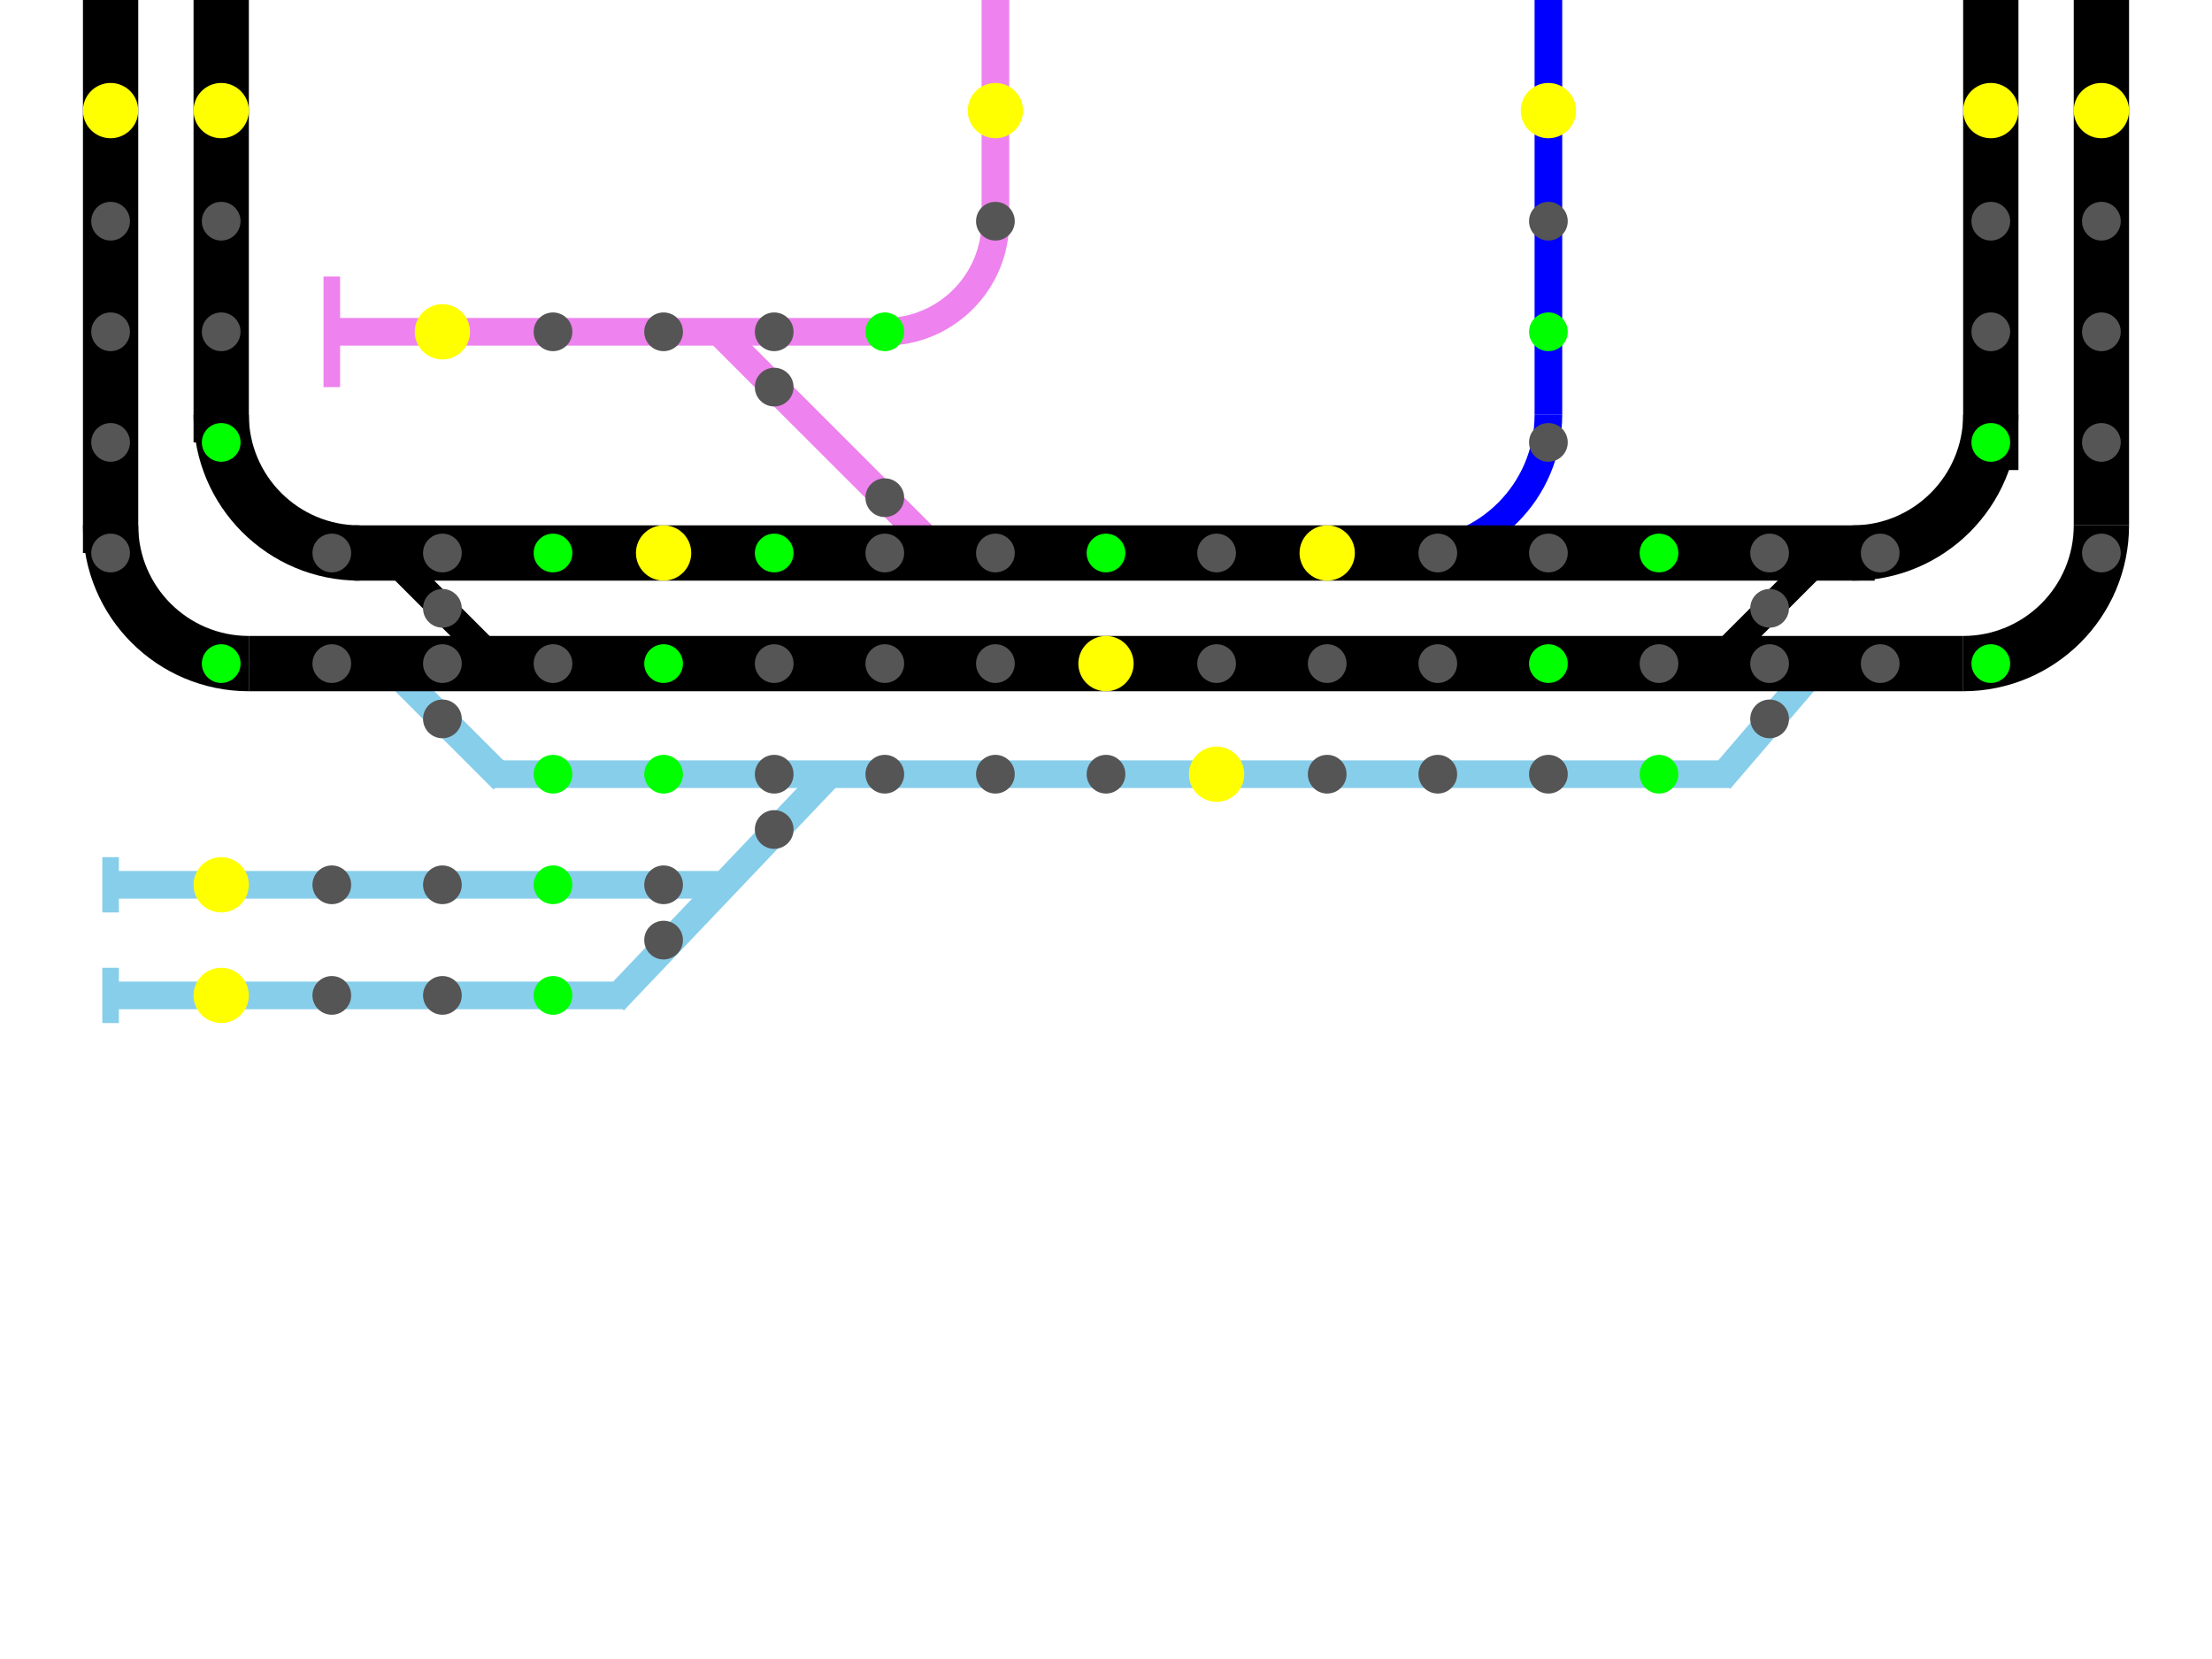
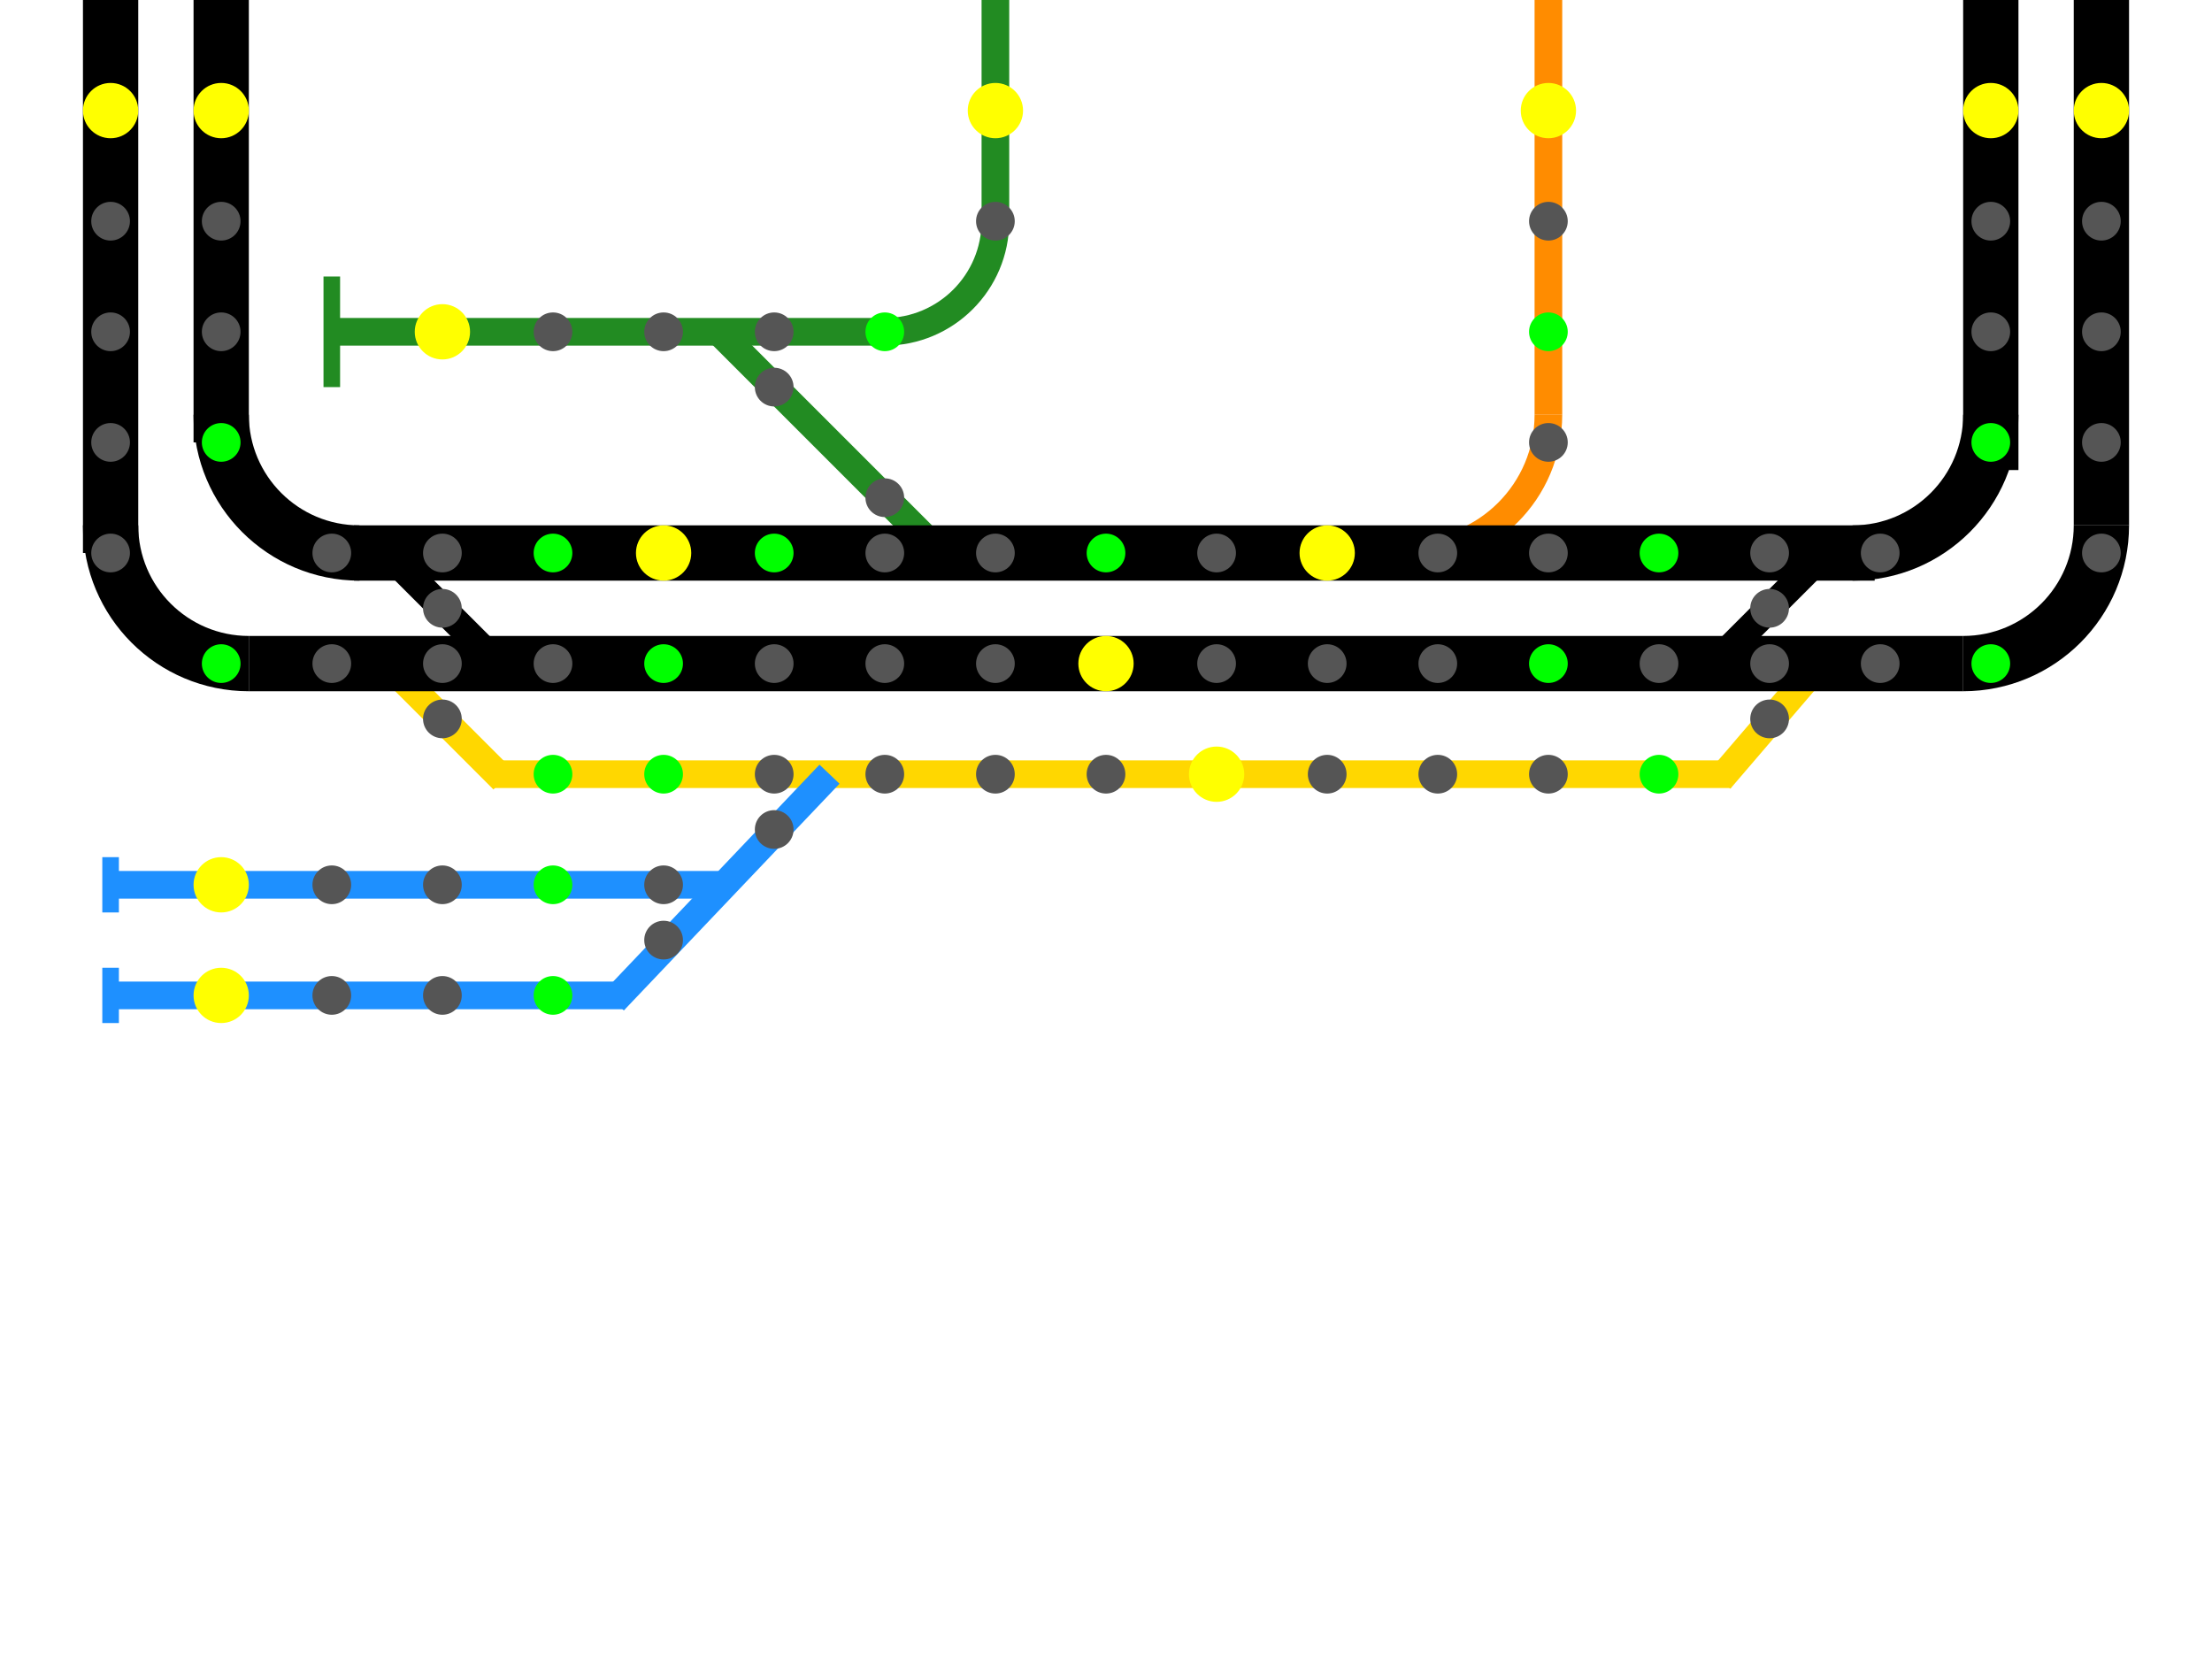
<svg id="north" width="400" height="300">
  <style>

	g.powered circle.route {
		fill: #fb0 !important
	}
	
	g.unpowered circle.route {
		fill: #555;
		r : 3.5px;
	}

	/* As in power pack*/
	circle.pack {
		fill: yellow;
		r : 5px;
	}

	/* manual override push buttons to move switch */
	circle.manual {
		r : 3.5px;
		fill : lime
	}

	.small {
		font: 6px sans-serif;
	}
	.heavy {
		font: bold 12px sans-serif;
	}

	circle.twtade {
		fill:black
	}
	</style>
-   <line x1="89" y1="140" x2="313" y2="140" stroke="skyblue" stroke-width="5" />
-   <line x1="70" y1="120" x2="91" y2="141" stroke="skyblue" stroke-width="5" />
-   <line x1="329" y1="120" x2="311" y2="141" stroke="skyblue" stroke-width="5" />
-   <line x1="20" y1="160" x2="130" y2="160" stroke="skyblue" stroke-width="5" />
-   <line x1="20" y1="180" x2="113" y2="180" stroke="skyblue" stroke-width="5" />
-   <line x1="111" y1="181" x2="150" y2="140" stroke="skyblue" stroke-width="5" />
-   <line x1="20" y1="155" x2="20" y2="165" stroke="skyblue" stroke-width="3" />
-   <line x1="20" y1="175" x2="20" y2="185" stroke="skyblue" stroke-width="3" />
-   <line x1="60" y1="60" x2="160" y2="60" stroke="violet" stroke-width="5" />
-   <path d="M180,40 a20,20 0 0,1 -20,20" fill="none" stroke="violet" stroke-width="5" />
-   <line x1="180" y1="0" x2="180" y2="40" stroke="violet" stroke-width="5" />
-   <line x1="60" y1="50" x2="60" y2="70" stroke="violet" stroke-width="3" />
-   <line x1="130" y1="60" x2="170" y2="100" stroke="violet" stroke-width="5" />
-   <path d="M280,75 a25,25 0 0,1 -25,25" fill="none" stroke="blue" stroke-width="5" />
-   <line x1="280" y1="0" x2="280" y2="75" stroke="blue" stroke-width="5" />
+   <line x1="89" y1="140" x2="313" y2="140" stroke="gold" stroke-width="5" />
+   <line x1="70" y1="120" x2="91" y2="141" stroke="gold" stroke-width="5" />
+   <line x1="329" y1="120" x2="311" y2="141" stroke="gold" stroke-width="5" />
+   <line x1="20" y1="160" x2="130" y2="160" stroke="dodgerblue" stroke-width="5" />
+   <line x1="20" y1="180" x2="113" y2="180" stroke="dodgerblue" stroke-width="5" />
+   <line x1="111" y1="181" x2="150" y2="140" stroke="dodgerblue" stroke-width="5" />
+   <line x1="20" y1="155" x2="20" y2="165" stroke="dodgerblue" stroke-width="3" />
+   <line x1="20" y1="175" x2="20" y2="185" stroke="dodgerblue" stroke-width="3" />
+   <line x1="60" y1="60" x2="160" y2="60" stroke="forestgreen" stroke-width="5" />
+   <path d="M180,40 a20,20 0 0,1 -20,20" fill="none" stroke="forestgreen" stroke-width="5" />
+   <line x1="180" y1="0" x2="180" y2="40" stroke="forestgreen" stroke-width="5" />
+   <line x1="60" y1="50" x2="60" y2="70" stroke="forestgreen" stroke-width="3" />
+   <line x1="130" y1="60" x2="170" y2="100" stroke="forestgreen" stroke-width="5" />
+   <path d="M280,75 a25,25 0 0,1 -25,25" fill="none" stroke="darkorange" stroke-width="5" />
+   <line x1="280" y1="0" x2="280" y2="75" stroke="darkorange" stroke-width="5" />
  <line x1="40" y1="0" x2="40" y2="80" stroke="black" stroke-width="10" />
  <path d="M65,100 a25,25 0 0,1 -25,-25" fill="none" stroke="black" stroke-width="10" />
  <line x1="64" y1="100" x2="339" y2="100" style="stroke:black;stroke-width:10" />
  <path d="M360,75 a25,25 0 0,1 -25,25" fill="none" stroke="black" stroke-width="10" />
  <line x1="360" y1="0" x2="360" y2="85" stroke="black" stroke-width="10" />
  <line x1="20" y1="0" x2="20" y2="100" stroke="black" stroke-width="10" />
  <path d="M45,120 a25,25 0 0,1 -25,-25" fill="none" stroke="black" stroke-width="10" />
  <line x1="45" y1="120" x2="355" y2="120" stroke="black" stroke-width="10" />
  <path d="M380,95 a25,25 0 0,1 -25,25" fill="none" stroke="black" stroke-width="10" />
  <line x1="380" y1="0" x2="380" y2="95" stroke="black" stroke-width="10" />
  <line x1="70" y1="100" x2="90" y2="120" style="stroke:black;stroke-width:5;" />
  <line x1="330" y1="100" x2="310" y2="120" style="stroke:black;stroke-width:5;" />
  <g id="gleis1_1" class="unpowered">
    <circle cx="40" cy="20" class="pack" />
    <circle cx="40" cy="40" class="route" />
    <circle cx="40" cy="60" class="route" />
    <circle cx="40" cy="80" class="manual" />
    <circle cx="60" cy="100" class="route" />
  </g>
  <g id="gleis1_2" class="unpowered">
    <circle cx="80" cy="100" class="route" />
    <circle cx="100" cy="100" class="manual" />
    <circle cx="120" cy="100" class="pack" />
    <circle cx="140" cy="100" class="manual" />
    <circle cx="160" cy="100" class="route" />
  </g>
  <g id="gleis1_3" class="unpowered">
    <circle cx="180" cy="100" class="route" />
    <circle cx="200" cy="100" class="manual" />
    <circle cx="220" cy="100" class="route" />
    <circle cx="240" cy="100" class="pack" />
    <circle cx="260" cy="100" class="route" />
  </g>
  <g id="gleis1_4" class="unpowered">
    <circle cx="280" cy="100" class="route" />
    <circle cx="300" cy="100" class="manual" />
    <circle cx="320" cy="100" class="route" />
  </g>
  <g id="gleis1_5" class="unpowered">
    <circle cx="340" cy="100" class="route" />
    <circle cx="360" cy="80" class="manual" />
    <circle cx="360" cy="60" class="route" />
    <circle cx="360" cy="40" class="route" />
    <circle cx="360" cy="20" class="pack" />
  </g>
  <g id="gleis2_1" class="unpowered">
    <circle cx="20" cy="20" class="pack" />
    <circle cx="20" cy="40" class="route" />
    <circle cx="20" cy="60" class="route" />
    <circle cx="20" cy="80" class="route" />
    <circle cx="20" cy="100" class="route" />
    <circle cx="40" cy="120" class="manual" />
    <circle cx="60" cy="120" class="route" />
  </g>
  <g id="gleis2_2" class="unpowered">
    <circle cx="80" cy="120" class="route" />
  </g>
  <g id="gleis12" class="unpowered">
    <circle cx="80" cy="110" class="route" />
  </g>
  <g id="gleis2_3" class="unpowered">
    <circle cx="100" cy="120" class="route" />
    <circle cx="120" cy="120" class="manual" />
    <circle cx="140" cy="120" class="route" />
    <circle cx="160" cy="120" class="route" />
    <circle cx="180" cy="120" class="route" />
    <circle cx="200" cy="120" class="pack" />
    <circle cx="220" cy="120" class="route" />
    <circle cx="240" cy="120" class="route" />
    <circle cx="260" cy="120" class="route" />
    <circle cx="280" cy="120" class="manual" />
    <circle cx="300" cy="120" class="route" />
  </g>
  <g id="gleis2_4" class="unpowered">
    <circle cx="320" cy="120" class="route" />
  </g>
  <g id="gleis21" class="unpowered">
    <circle cx="320" cy="110" class="route" />
  </g>
  <g id="gleis2_5" class="unpowered">
    <circle cx="340" cy="120" class="route" />
    <circle cx="360" cy="120" class="manual" />
    <circle cx="380" cy="100" class="route" />
    <circle cx="380" cy="80" class="route" />
    <circle cx="380" cy="60" class="route" />
    <circle cx="380" cy="40" class="route" />
    <circle cx="380" cy="20" class="pack" />
  </g>
  <g id="gleis3_1" class="unpowered">
    <circle cx="80" cy="130" class="route" />
    <circle cx="100" cy="140" class="manual" />
    <circle cx="120" cy="140" class="manual" />
    <circle cx="140" cy="140" class="route" />
  </g>
  <g id="gleis3_2" class="unpowered">
    <circle cx="160" cy="140" class="route" />
    <circle cx="180" cy="140" class="route" />
    <circle cx="200" cy="140" class="route" />
    <circle cx="220" cy="140" class="pack" />
    <circle cx="240" cy="140" class="route" />
    <circle cx="260" cy="140" class="route" />
    <circle cx="280" cy="140" class="route" />
    <circle cx="300" cy="140" class="manual" />
    <circle cx="320" cy="130" class="route" />
  </g>
  <g id="gleis4_1" class="unpowered">
    <circle cx="40" cy="160" class="pack" />
    <circle cx="60" cy="160" class="route" />
    <circle cx="80" cy="160" class="route" />
    <circle cx="100" cy="160" class="manual" />
    <circle cx="120" cy="160" class="route" />
  </g>
  <g id="gleis5_1" class="unpowered">
    <circle cx="40" cy="180" class="pack" />
    <circle cx="100" cy="180" class="manual" />
    <circle cx="60" cy="180" class="route" />
    <circle cx="80" cy="180" class="route" />
    <circle cx="120" cy="170" class="route" />
  </g>
  <g id="gleis5_2" class="unpowered">
    <circle cx="140" cy="150" class="route" />
  </g>
  <g id="gleis6_1" class="unpowered">
    <circle cx="80" cy="60" class="pack" />
    <circle cx="100" cy="60" class="route" />
    <circle cx="120" cy="60" class="route" />
  </g>
  <g id="gleis6_2" class="unpowered">
    <circle cx="140" cy="70" class="route" />
    <circle cx="160" cy="90" class="route" />
  </g>
  <g id="gleis6_3" class="unpowered">
    <circle cx="140" cy="60" class="route" />
    <circle cx="160" cy="60" class="manual" />
    <circle cx="180" cy="40" class="route" />
    <circle cx="180" cy="20" class="pack" />
  </g>
  <g id="gleis7_1" class="unpowered">
    <circle cx="280" cy="20" class="pack" />
    <circle cx="280" cy="40" class="route" />
    <circle cx="280" cy="60" class="manual" />
    <circle cx="280" cy="80" class="route" />
  </g>
  <circle cx="485" cy="30" r="11" class="twtade" />
  <text x="470" y="50" class="small">Gleis 1, 6</text>
  <circle cx="485" cy="70" r="11" class="twtade" />
  <text x="470" y="90" class="small">Gleis 2</text>
  <circle cx="485" cy="110" r="11" class="twtade" />
  <text x="470" y="130" class="small">Gleis 3, 4, 5</text>
</svg>
